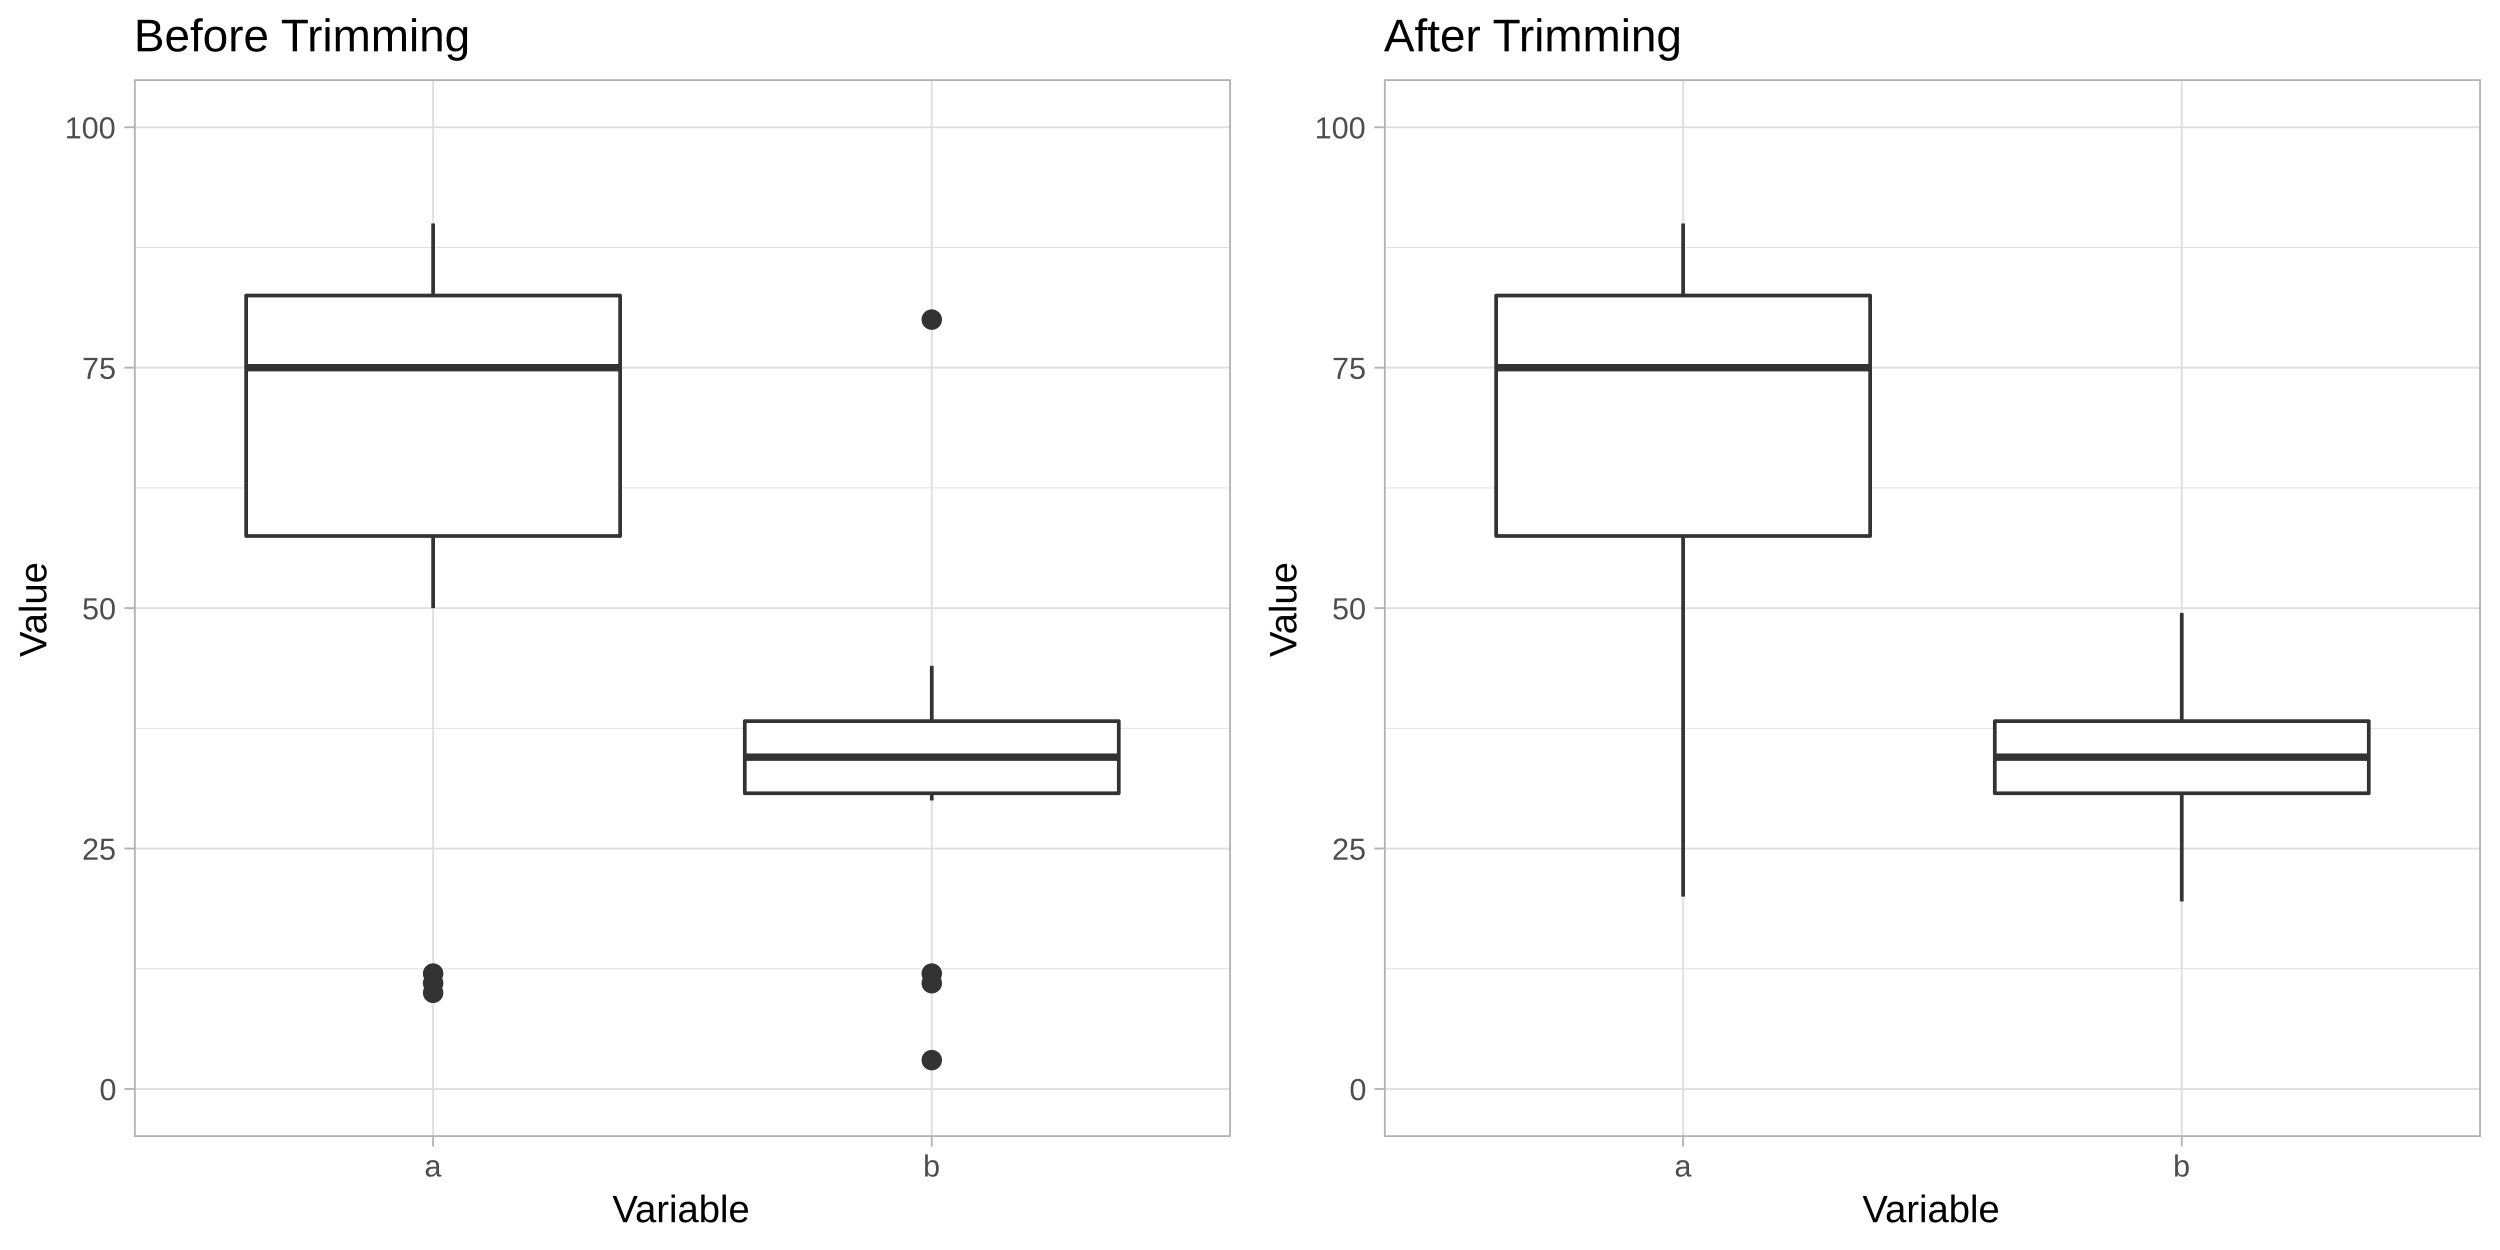
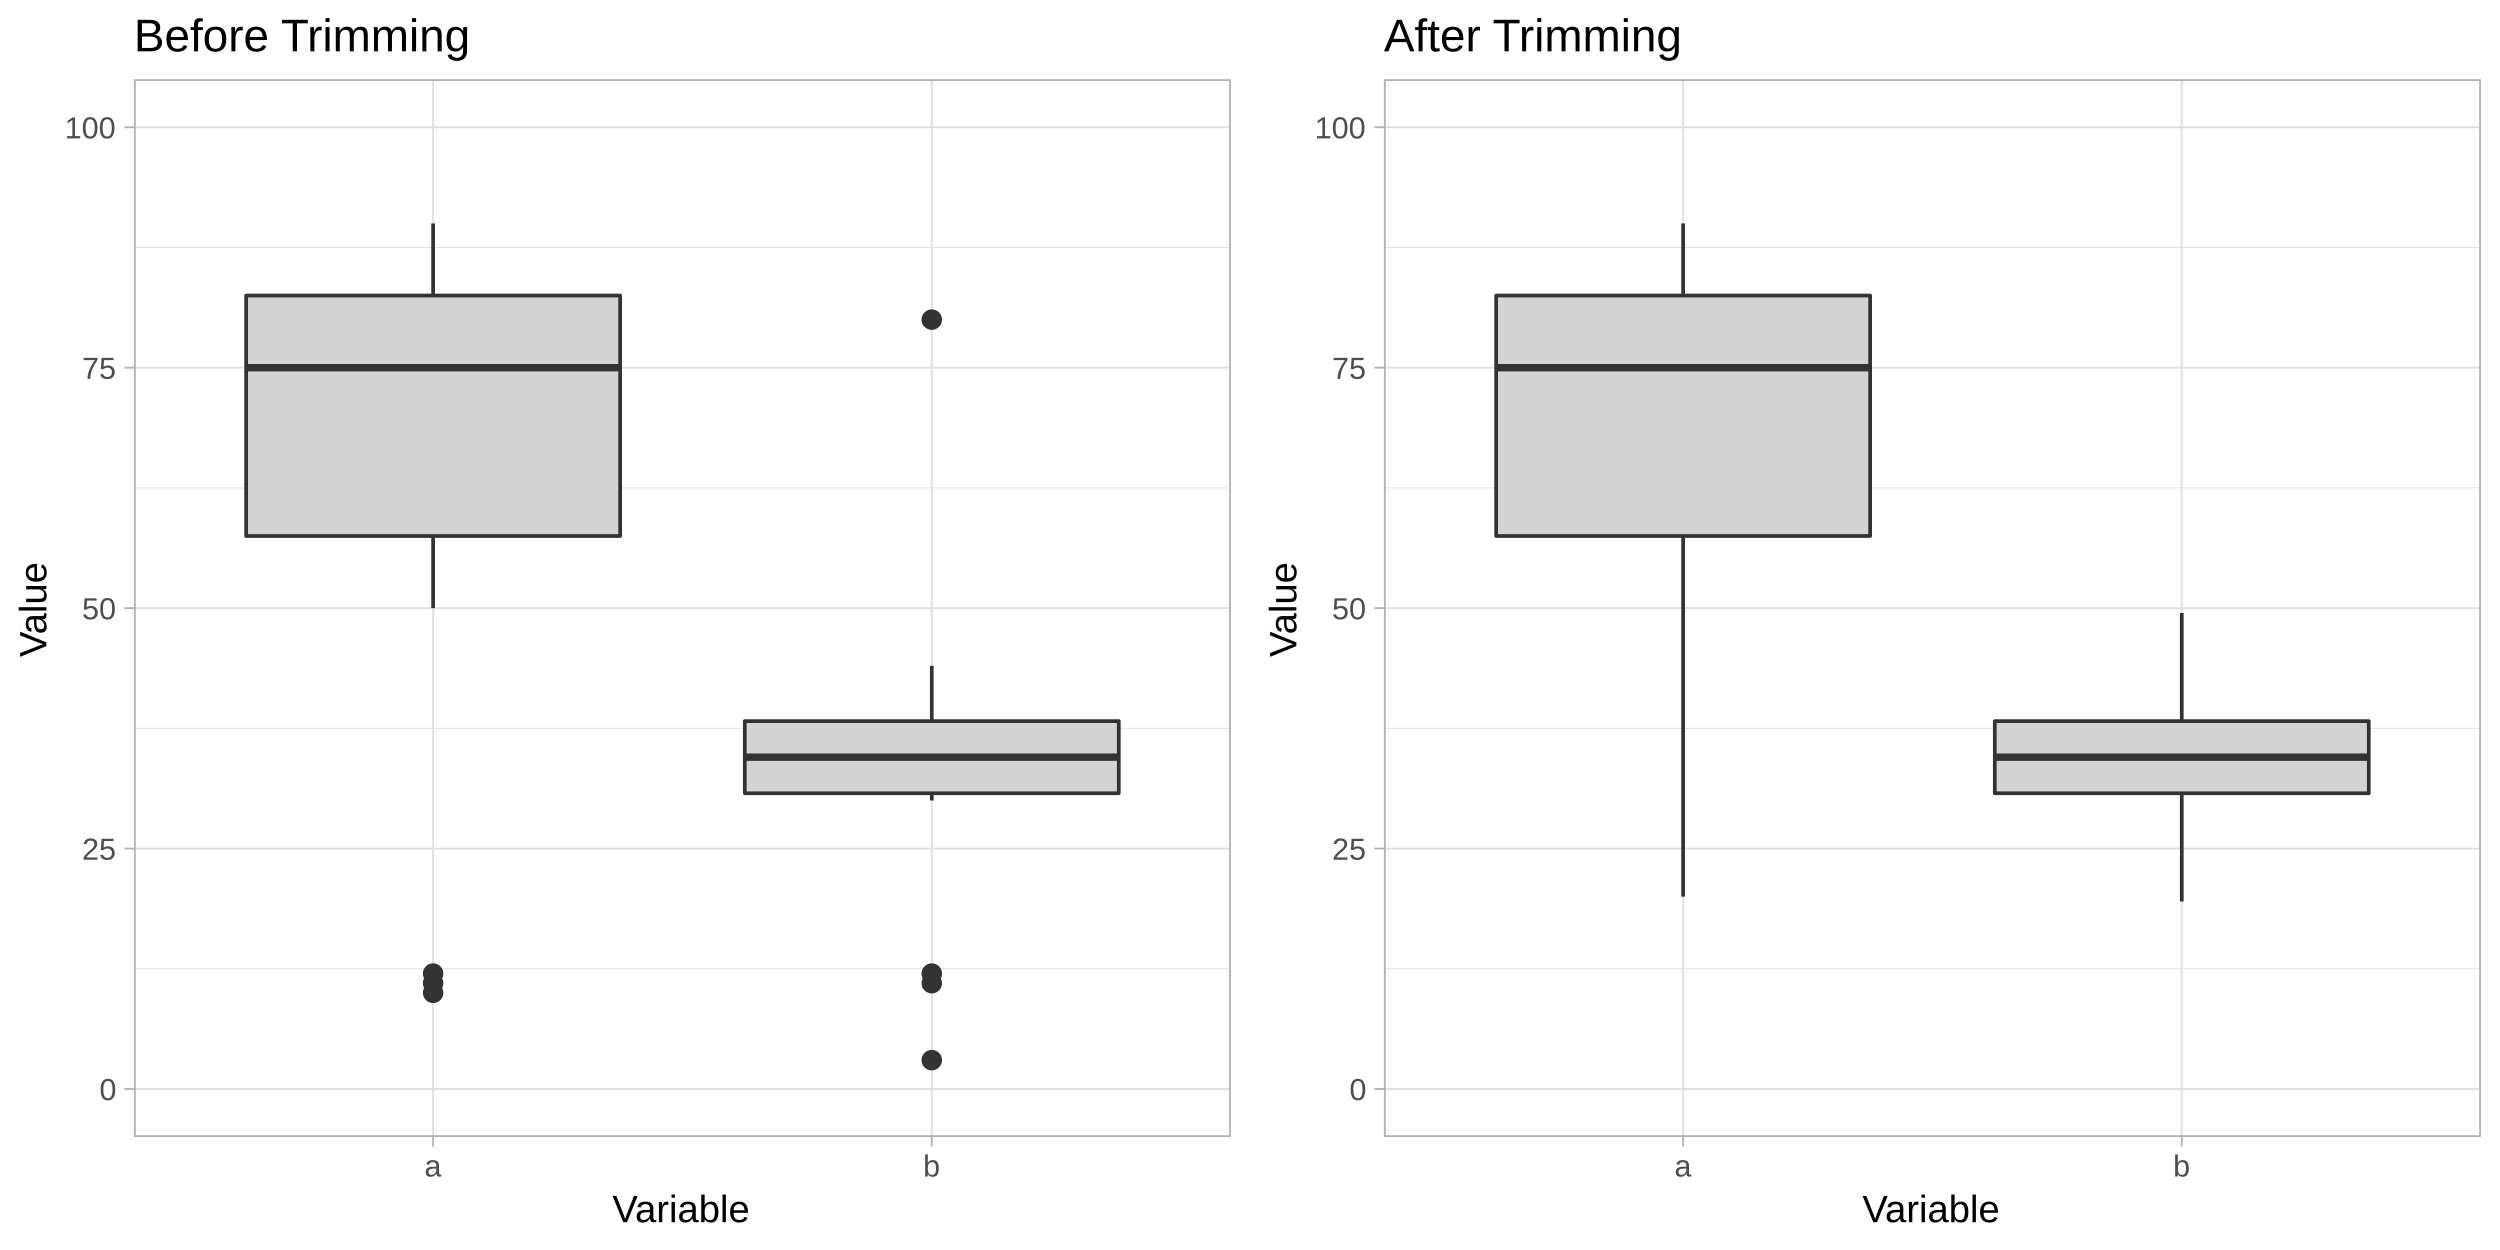
<svg xmlns="http://www.w3.org/2000/svg" viewBox="0 0 720.00 360.00">
  <defs>
    <style type="text/css">
    line, polyline, path, rect, circle {
      fill: none;
      stroke: #000000;
      stroke-linecap: round;
      stroke-linejoin: round;
      stroke-miterlimit: 10.00;
    }
  </style>
  </defs>
  <rect width="100%" height="100%" style="stroke: none; fill: #FFFFFF;" />
  <rect x="0.00" y="0.00" width="720.00" height="360.00" style="stroke-width: 1.07; stroke: #FFFFFF; fill: #FFFFFF;" />
  <defs>
    <clipPath id="cpMzguNTczfDM1NC41MjF8MzI3LjQ3NHwyMi44MDI3">
      <rect x="38.57" y="22.80" width="315.95" height="304.67" />
    </clipPath>
  </defs>
  <rect x="38.57" y="22.80" width="315.95" height="304.67" style="stroke-width: 1.07; stroke: none; fill: #FFFFFF;" clip-path="url(#cpMzguNTczfDM1NC41MjF8MzI3LjQ3NHwyMi44MDI3)" />
  <polyline points="38.57,279.00 354.52,279.00 " style="stroke-width: 0.27; stroke: #DEDEDE; stroke-linecap: butt;" clip-path="url(#cpMzguNTczfDM1NC41MjF8MzI3LjQ3NHwyMi44MDI3)" />
  <polyline points="38.57,209.76 354.52,209.76 " style="stroke-width: 0.27; stroke: #DEDEDE; stroke-linecap: butt;" clip-path="url(#cpMzguNTczfDM1NC41MjF8MzI3LjQ3NHwyMi44MDI3)" />
  <polyline points="38.57,140.52 354.52,140.52 " style="stroke-width: 0.27; stroke: #DEDEDE; stroke-linecap: butt;" clip-path="url(#cpMzguNTczfDM1NC41MjF8MzI3LjQ3NHwyMi44MDI3)" />
  <polyline points="38.57,71.27 354.52,71.27 " style="stroke-width: 0.27; stroke: #DEDEDE; stroke-linecap: butt;" clip-path="url(#cpMzguNTczfDM1NC41MjF8MzI3LjQ3NHwyMi44MDI3)" />
  <polyline points="38.57,313.63 354.52,313.63 " style="stroke-width: 0.53; stroke: #DEDEDE; stroke-linecap: butt;" clip-path="url(#cpMzguNTczfDM1NC41MjF8MzI3LjQ3NHwyMi44MDI3)" />
  <polyline points="38.57,244.38 354.52,244.38 " style="stroke-width: 0.53; stroke: #DEDEDE; stroke-linecap: butt;" clip-path="url(#cpMzguNTczfDM1NC41MjF8MzI3LjQ3NHwyMi44MDI3)" />
  <polyline points="38.57,175.14 354.52,175.14 " style="stroke-width: 0.53; stroke: #DEDEDE; stroke-linecap: butt;" clip-path="url(#cpMzguNTczfDM1NC41MjF8MzI3LjQ3NHwyMi44MDI3)" />
  <polyline points="38.57,105.89 354.52,105.89 " style="stroke-width: 0.53; stroke: #DEDEDE; stroke-linecap: butt;" clip-path="url(#cpMzguNTczfDM1NC41MjF8MzI3LjQ3NHwyMi44MDI3)" />
  <polyline points="38.57,36.65 354.52,36.65 " style="stroke-width: 0.53; stroke: #DEDEDE; stroke-linecap: butt;" clip-path="url(#cpMzguNTczfDM1NC41MjF8MzI3LjQ3NHwyMi44MDI3)" />
  <polyline points="124.74,327.47 124.74,22.80 " style="stroke-width: 0.53; stroke: #DEDEDE; stroke-linecap: butt;" clip-path="url(#cpMzguNTczfDM1NC41MjF8MzI3LjQ3NHwyMi44MDI3)" />
  <polyline points="268.35,327.47 268.35,22.80 " style="stroke-width: 0.53; stroke: #DEDEDE; stroke-linecap: butt;" clip-path="url(#cpMzguNTczfDM1NC41MjF8MzI3LjQ3NHwyMi44MDI3)" />
  <circle cx="124.74" cy="285.93" r="1.95pt" style="stroke-width: 0.71; stroke: #333333; fill: #333333;" clip-path="url(#cpMzguNTczfDM1NC41MjF8MzI3LjQ3NHwyMi44MDI3)" />
  <circle cx="124.74" cy="283.16" r="1.95pt" style="stroke-width: 0.71; stroke: #333333; fill: #333333;" clip-path="url(#cpMzguNTczfDM1NC41MjF8MzI3LjQ3NHwyMi44MDI3)" />
  <circle cx="124.74" cy="280.39" r="1.95pt" style="stroke-width: 0.71; stroke: #333333; fill: #333333;" clip-path="url(#cpMzguNTczfDM1NC41MjF8MzI3LjQ3NHwyMi44MDI3)" />
  <line x1="124.74" y1="85.12" x2="124.74" y2="64.35" style="stroke-width: 1.07; stroke: #333333; stroke-linecap: butt;" clip-path="url(#cpMzguNTczfDM1NC41MjF8MzI3LjQ3NHwyMi44MDI3)" />
  <line x1="124.74" y1="154.37" x2="124.74" y2="175.14" style="stroke-width: 1.07; stroke: #333333; stroke-linecap: butt;" clip-path="url(#cpMzguNTczfDM1NC41MjF8MzI3LjQ3NHwyMi44MDI3)" />
-   <polyline points="70.89,85.12 70.89,154.37 178.60,154.37 178.60,85.12 70.89,85.12 " style="stroke-width: 1.07; stroke: #333333; fill: #FFFFFF;" clip-path="url(#cpMzguNTczfDM1NC41MjF8MzI3LjQ3NHwyMi44MDI3)" />
+   <polyline points="70.89,85.12 70.89,154.37 178.60,154.37 178.60,85.12 70.89,85.12 " style="stroke-width: 1.07; stroke: #333333; fill: #D3D3D3;" clip-path="url(#cpMzguNTczfDM1NC41MjF8MzI3LjQ3NHwyMi44MDI3)" />
  <line x1="70.89" y1="105.89" x2="178.60" y2="105.89" style="stroke-width: 2.13; stroke: #333333; stroke-linecap: butt;" clip-path="url(#cpMzguNTczfDM1NC41MjF8MzI3LjQ3NHwyMi44MDI3)" />
  <circle cx="268.35" cy="305.32" r="1.95pt" style="stroke-width: 0.71; stroke: #333333; fill: #333333;" clip-path="url(#cpMzguNTczfDM1NC41MjF8MzI3LjQ3NHwyMi44MDI3)" />
  <circle cx="268.35" cy="283.16" r="1.95pt" style="stroke-width: 0.71; stroke: #333333; fill: #333333;" clip-path="url(#cpMzguNTczfDM1NC41MjF8MzI3LjQ3NHwyMi44MDI3)" />
  <circle cx="268.35" cy="280.39" r="1.95pt" style="stroke-width: 0.71; stroke: #333333; fill: #333333;" clip-path="url(#cpMzguNTczfDM1NC41MjF8MzI3LjQ3NHwyMi44MDI3)" />
  <circle cx="268.35" cy="92.05" r="1.95pt" style="stroke-width: 0.71; stroke: #333333; fill: #333333;" clip-path="url(#cpMzguNTczfDM1NC41MjF8MzI3LjQ3NHwyMi44MDI3)" />
  <line x1="268.35" y1="207.68" x2="268.35" y2="191.76" style="stroke-width: 1.07; stroke: #333333; stroke-linecap: butt;" clip-path="url(#cpMzguNTczfDM1NC41MjF8MzI3LjQ3NHwyMi44MDI3)" />
  <line x1="268.35" y1="228.46" x2="268.35" y2="230.53" style="stroke-width: 1.07; stroke: #333333; stroke-linecap: butt;" clip-path="url(#cpMzguNTczfDM1NC41MjF8MzI3LjQ3NHwyMi44MDI3)" />
-   <polyline points="214.50,207.68 214.50,228.46 322.21,228.46 322.21,207.68 214.50,207.68 " style="stroke-width: 1.07; stroke: #333333; fill: #FFFFFF;" clip-path="url(#cpMzguNTczfDM1NC41MjF8MzI3LjQ3NHwyMi44MDI3)" />
+   <polyline points="214.50,207.68 214.50,228.46 322.21,228.46 322.21,207.68 214.50,207.68 " style="stroke-width: 1.07; stroke: #333333; fill: #D3D3D3;" clip-path="url(#cpMzguNTczfDM1NC41MjF8MzI3LjQ3NHwyMi44MDI3)" />
  <line x1="214.50" y1="218.07" x2="322.21" y2="218.07" style="stroke-width: 2.13; stroke: #333333; stroke-linecap: butt;" clip-path="url(#cpMzguNTczfDM1NC41MjF8MzI3LjQ3NHwyMi44MDI3)" />
  <rect x="38.57" y="22.80" width="315.95" height="304.67" style="stroke-width: 1.07; stroke: #B3B3B3;" clip-path="url(#cpMzguNTczfDM1NC41MjF8MzI3LjQ3NHwyMi44MDI3)" />
  <defs>
    <clipPath id="cpMHw3MjB8MzYwfDA=">
      <rect x="0.00" y="0.00" width="720.00" height="360.00" />
    </clipPath>
  </defs>
  <defs>
    <clipPath id="cpMzk4LjU3M3w3MTQuNTIxfDMyNy40NzR8MjIuODAyNw==">
      <rect x="398.57" y="22.80" width="315.95" height="304.67" />
    </clipPath>
  </defs>
  <rect x="398.57" y="22.80" width="315.95" height="304.67" style="stroke-width: 1.07; stroke: none; fill: #FFFFFF;" clip-path="url(#cpMzk4LjU3M3w3MTQuNTIxfDMyNy40NzR8MjIuODAyNw==)" />
  <polyline points="398.57,279.00 714.52,279.00 " style="stroke-width: 0.27; stroke: #DEDEDE; stroke-linecap: butt;" clip-path="url(#cpMzk4LjU3M3w3MTQuNTIxfDMyNy40NzR8MjIuODAyNw==)" />
  <polyline points="398.57,209.76 714.52,209.76 " style="stroke-width: 0.27; stroke: #DEDEDE; stroke-linecap: butt;" clip-path="url(#cpMzk4LjU3M3w3MTQuNTIxfDMyNy40NzR8MjIuODAyNw==)" />
  <polyline points="398.57,140.52 714.52,140.52 " style="stroke-width: 0.27; stroke: #DEDEDE; stroke-linecap: butt;" clip-path="url(#cpMzk4LjU3M3w3MTQuNTIxfDMyNy40NzR8MjIuODAyNw==)" />
  <polyline points="398.57,71.27 714.52,71.27 " style="stroke-width: 0.27; stroke: #DEDEDE; stroke-linecap: butt;" clip-path="url(#cpMzk4LjU3M3w3MTQuNTIxfDMyNy40NzR8MjIuODAyNw==)" />
  <polyline points="398.57,313.63 714.52,313.63 " style="stroke-width: 0.53; stroke: #DEDEDE; stroke-linecap: butt;" clip-path="url(#cpMzk4LjU3M3w3MTQuNTIxfDMyNy40NzR8MjIuODAyNw==)" />
  <polyline points="398.57,244.38 714.52,244.38 " style="stroke-width: 0.53; stroke: #DEDEDE; stroke-linecap: butt;" clip-path="url(#cpMzk4LjU3M3w3MTQuNTIxfDMyNy40NzR8MjIuODAyNw==)" />
  <polyline points="398.57,175.14 714.52,175.14 " style="stroke-width: 0.53; stroke: #DEDEDE; stroke-linecap: butt;" clip-path="url(#cpMzk4LjU3M3w3MTQuNTIxfDMyNy40NzR8MjIuODAyNw==)" />
  <polyline points="398.57,105.89 714.52,105.89 " style="stroke-width: 0.53; stroke: #DEDEDE; stroke-linecap: butt;" clip-path="url(#cpMzk4LjU3M3w3MTQuNTIxfDMyNy40NzR8MjIuODAyNw==)" />
  <polyline points="398.57,36.65 714.52,36.65 " style="stroke-width: 0.53; stroke: #DEDEDE; stroke-linecap: butt;" clip-path="url(#cpMzk4LjU3M3w3MTQuNTIxfDMyNy40NzR8MjIuODAyNw==)" />
  <polyline points="484.74,327.47 484.74,22.80 " style="stroke-width: 0.53; stroke: #DEDEDE; stroke-linecap: butt;" clip-path="url(#cpMzk4LjU3M3w3MTQuNTIxfDMyNy40NzR8MjIuODAyNw==)" />
  <polyline points="628.35,327.47 628.35,22.80 " style="stroke-width: 0.53; stroke: #DEDEDE; stroke-linecap: butt;" clip-path="url(#cpMzk4LjU3M3w3MTQuNTIxfDMyNy40NzR8MjIuODAyNw==)" />
  <line x1="484.74" y1="85.12" x2="484.74" y2="64.35" style="stroke-width: 1.07; stroke: #333333; stroke-linecap: butt;" clip-path="url(#cpMzk4LjU3M3w3MTQuNTIxfDMyNy40NzR8MjIuODAyNw==)" />
  <line x1="484.74" y1="154.37" x2="484.74" y2="258.23" style="stroke-width: 1.07; stroke: #333333; stroke-linecap: butt;" clip-path="url(#cpMzk4LjU3M3w3MTQuNTIxfDMyNy40NzR8MjIuODAyNw==)" />
-   <polyline points="430.89,85.12 430.89,154.37 538.60,154.37 538.60,85.12 430.89,85.12 " style="stroke-width: 1.07; stroke: #333333; fill: #FFFFFF;" clip-path="url(#cpMzk4LjU3M3w3MTQuNTIxfDMyNy40NzR8MjIuODAyNw==)" />
+   <polyline points="430.89,85.12 430.89,154.37 538.60,154.37 538.60,85.12 430.89,85.12 " style="stroke-width: 1.07; stroke: #333333; fill: #D3D3D3;" clip-path="url(#cpMzk4LjU3M3w3MTQuNTIxfDMyNy40NzR8MjIuODAyNw==)" />
  <line x1="430.89" y1="105.89" x2="538.60" y2="105.89" style="stroke-width: 2.13; stroke: #333333; stroke-linecap: butt;" clip-path="url(#cpMzk4LjU3M3w3MTQuNTIxfDMyNy40NzR8MjIuODAyNw==)" />
  <line x1="628.35" y1="207.68" x2="628.35" y2="176.52" style="stroke-width: 1.07; stroke: #333333; stroke-linecap: butt;" clip-path="url(#cpMzk4LjU3M3w3MTQuNTIxfDMyNy40NzR8MjIuODAyNw==)" />
  <line x1="628.35" y1="228.46" x2="628.35" y2="259.62" style="stroke-width: 1.07; stroke: #333333; stroke-linecap: butt;" clip-path="url(#cpMzk4LjU3M3w3MTQuNTIxfDMyNy40NzR8MjIuODAyNw==)" />
-   <polyline points="574.50,207.68 574.50,228.46 682.21,228.46 682.21,207.68 574.50,207.68 " style="stroke-width: 1.07; stroke: #333333; fill: #FFFFFF;" clip-path="url(#cpMzk4LjU3M3w3MTQuNTIxfDMyNy40NzR8MjIuODAyNw==)" />
+   <polyline points="574.50,207.68 574.50,228.46 682.21,228.46 682.21,207.68 574.50,207.68 " style="stroke-width: 1.07; stroke: #333333; fill: #D3D3D3;" clip-path="url(#cpMzk4LjU3M3w3MTQuNTIxfDMyNy40NzR8MjIuODAyNw==)" />
  <line x1="574.50" y1="218.07" x2="682.21" y2="218.07" style="stroke-width: 2.13; stroke: #333333; stroke-linecap: butt;" clip-path="url(#cpMzk4LjU3M3w3MTQuNTIxfDMyNy40NzR8MjIuODAyNw==)" />
  <rect x="398.57" y="22.80" width="315.95" height="304.67" style="stroke-width: 1.07; stroke: #B3B3B3;" clip-path="url(#cpMzk4LjU3M3w3MTQuNTIxfDMyNy40NzR8MjIuODAyNw==)" />
  <defs>
    <clipPath id="cpMHw3MjB8MzYwfDA=">
      <rect x="0.00" y="0.00" width="720.00" height="360.00" />
    </clipPath>
  </defs>
  <g clip-path="url(#cpMHw3MjB8MzYwfDA=)">
    <text x="28.64" y="316.84" style="font-size: 8.80px; fill: #4D4D4D; font-family: Arial;" textLength="5.01px" lengthAdjust="spacingAndGlyphs">0</text>
  </g>
  <g clip-path="url(#cpMHw3MjB8MzYwfDA=)">
    <text x="23.63" y="247.60" style="font-size: 8.80px; fill: #4D4D4D; font-family: Arial;" textLength="10.01px" lengthAdjust="spacingAndGlyphs">25</text>
  </g>
  <g clip-path="url(#cpMHw3MjB8MzYwfDA=)">
    <text x="23.63" y="178.36" style="font-size: 8.80px; fill: #4D4D4D; font-family: Arial;" textLength="10.01px" lengthAdjust="spacingAndGlyphs">50</text>
  </g>
  <g clip-path="url(#cpMHw3MjB8MzYwfDA=)">
    <text x="23.63" y="109.11" style="font-size: 8.80px; fill: #4D4D4D; font-family: Arial;" textLength="10.01px" lengthAdjust="spacingAndGlyphs">75</text>
  </g>
  <g clip-path="url(#cpMHw3MjB8MzYwfDA=)">
    <text x="18.63" y="39.87" style="font-size: 8.80px; fill: #4D4D4D; font-family: Arial;" textLength="15.02px" lengthAdjust="spacingAndGlyphs">100</text>
  </g>
  <polyline points="35.83,313.63 38.57,313.63 " style="stroke-width: 0.53; stroke: #B3B3B3; stroke-linecap: butt;" clip-path="url(#cpMHw3MjB8MzYwfDA=)" />
  <polyline points="35.83,244.38 38.57,244.38 " style="stroke-width: 0.53; stroke: #B3B3B3; stroke-linecap: butt;" clip-path="url(#cpMHw3MjB8MzYwfDA=)" />
  <polyline points="35.83,175.14 38.57,175.14 " style="stroke-width: 0.53; stroke: #B3B3B3; stroke-linecap: butt;" clip-path="url(#cpMHw3MjB8MzYwfDA=)" />
  <polyline points="35.83,105.89 38.57,105.89 " style="stroke-width: 0.53; stroke: #B3B3B3; stroke-linecap: butt;" clip-path="url(#cpMHw3MjB8MzYwfDA=)" />
  <polyline points="35.83,36.65 38.57,36.65 " style="stroke-width: 0.53; stroke: #B3B3B3; stroke-linecap: butt;" clip-path="url(#cpMHw3MjB8MzYwfDA=)" />
  <g clip-path="url(#cpMHw3MjB8MzYwfDA=)">
    <text x="388.64" y="316.84" style="font-size: 8.80px; fill: #4D4D4D; font-family: Arial;" textLength="5.01px" lengthAdjust="spacingAndGlyphs">0</text>
  </g>
  <g clip-path="url(#cpMHw3MjB8MzYwfDA=)">
    <text x="383.63" y="247.60" style="font-size: 8.80px; fill: #4D4D4D; font-family: Arial;" textLength="10.01px" lengthAdjust="spacingAndGlyphs">25</text>
  </g>
  <g clip-path="url(#cpMHw3MjB8MzYwfDA=)">
    <text x="383.63" y="178.36" style="font-size: 8.80px; fill: #4D4D4D; font-family: Arial;" textLength="10.01px" lengthAdjust="spacingAndGlyphs">50</text>
  </g>
  <g clip-path="url(#cpMHw3MjB8MzYwfDA=)">
    <text x="383.63" y="109.11" style="font-size: 8.80px; fill: #4D4D4D; font-family: Arial;" textLength="10.01px" lengthAdjust="spacingAndGlyphs">75</text>
  </g>
  <g clip-path="url(#cpMHw3MjB8MzYwfDA=)">
    <text x="378.63" y="39.87" style="font-size: 8.80px; fill: #4D4D4D; font-family: Arial;" textLength="15.02px" lengthAdjust="spacingAndGlyphs">100</text>
  </g>
  <polyline points="395.83,313.63 398.57,313.63 " style="stroke-width: 0.53; stroke: #B3B3B3; stroke-linecap: butt;" clip-path="url(#cpMHw3MjB8MzYwfDA=)" />
  <polyline points="395.83,244.38 398.57,244.38 " style="stroke-width: 0.53; stroke: #B3B3B3; stroke-linecap: butt;" clip-path="url(#cpMHw3MjB8MzYwfDA=)" />
  <polyline points="395.83,175.14 398.57,175.14 " style="stroke-width: 0.53; stroke: #B3B3B3; stroke-linecap: butt;" clip-path="url(#cpMHw3MjB8MzYwfDA=)" />
  <polyline points="395.83,105.89 398.57,105.89 " style="stroke-width: 0.53; stroke: #B3B3B3; stroke-linecap: butt;" clip-path="url(#cpMHw3MjB8MzYwfDA=)" />
  <polyline points="395.83,36.65 398.57,36.65 " style="stroke-width: 0.53; stroke: #B3B3B3; stroke-linecap: butt;" clip-path="url(#cpMHw3MjB8MzYwfDA=)" />
  <polyline points="124.74,330.21 124.74,327.47 " style="stroke-width: 0.53; stroke: #B3B3B3; stroke-linecap: butt;" clip-path="url(#cpMHw3MjB8MzYwfDA=)" />
  <polyline points="268.35,330.21 268.35,327.47 " style="stroke-width: 0.53; stroke: #B3B3B3; stroke-linecap: butt;" clip-path="url(#cpMHw3MjB8MzYwfDA=)" />
  <g clip-path="url(#cpMHw3MjB8MzYwfDA=)">
    <text x="122.24" y="338.84" style="font-size: 8.80px; fill: #4D4D4D; font-family: Arial;" textLength="5.01px" lengthAdjust="spacingAndGlyphs">a</text>
  </g>
  <g clip-path="url(#cpMHw3MjB8MzYwfDA=)">
    <text x="265.85" y="338.84" style="font-size: 8.80px; fill: #4D4D4D; font-family: Arial;" textLength="5.01px" lengthAdjust="spacingAndGlyphs">b</text>
  </g>
  <polyline points="484.74,330.21 484.74,327.47 " style="stroke-width: 0.53; stroke: #B3B3B3; stroke-linecap: butt;" clip-path="url(#cpMHw3MjB8MzYwfDA=)" />
  <polyline points="628.35,330.21 628.35,327.47 " style="stroke-width: 0.53; stroke: #B3B3B3; stroke-linecap: butt;" clip-path="url(#cpMHw3MjB8MzYwfDA=)" />
  <g clip-path="url(#cpMHw3MjB8MzYwfDA=)">
    <text x="482.24" y="338.84" style="font-size: 8.80px; fill: #4D4D4D; font-family: Arial;" textLength="5.01px" lengthAdjust="spacingAndGlyphs">a</text>
  </g>
  <g clip-path="url(#cpMHw3MjB8MzYwfDA=)">
    <text x="625.85" y="338.84" style="font-size: 8.80px; fill: #4D4D4D; font-family: Arial;" textLength="5.01px" lengthAdjust="spacingAndGlyphs">b</text>
  </g>
  <g clip-path="url(#cpMHw3MjB8MzYwfDA=)">
    <text x="176.37" y="351.99" style="font-size: 11.00px; font-family: Arial;" textLength="40.36px" lengthAdjust="spacingAndGlyphs">Variable</text>
  </g>
  <g clip-path="url(#cpMHw3MjB8MzYwfDA=)">
    <text x="536.37" y="351.99" style="font-size: 11.00px; font-family: Arial;" textLength="40.36px" lengthAdjust="spacingAndGlyphs">Variable</text>
  </g>
  <g clip-path="url(#cpMHw3MjB8MzYwfDA=)">
    <text transform="translate(13.35,189.21) rotate(-90)" style="font-size: 11.00px; font-family: Arial;" textLength="28.13px" lengthAdjust="spacingAndGlyphs">Value</text>
  </g>
  <g clip-path="url(#cpMHw3MjB8MzYwfDA=)">
    <text transform="translate(373.35,189.21) rotate(-90)" style="font-size: 11.00px; font-family: Arial;" textLength="28.13px" lengthAdjust="spacingAndGlyphs">Value</text>
  </g>
  <g clip-path="url(#cpMHw3MjB8MzYwfDA=)">
    <text x="38.57" y="14.79" style="font-size: 13.20px; font-family: Arial;" textLength="96.08px" lengthAdjust="spacingAndGlyphs">Before Trimming</text>
  </g>
  <g clip-path="url(#cpMHw3MjB8MzYwfDA=)">
    <text x="398.57" y="14.79" style="font-size: 13.20px; font-family: Arial;" textLength="85.23px" lengthAdjust="spacingAndGlyphs">After Trimming</text>
  </g>
  <defs>
    <clipPath id="cpNS40Nzk0NXw3MTQuNTIxfDUuNDc5NDV8NS40Nzk0NQ==">
      <rect x="5.48" y="5.48" width="709.04" height="0.00" />
    </clipPath>
  </defs>
  <defs>
    <clipPath id="cpMHw3MjB8MzYwfDA=">
      <rect x="0.00" y="0.00" width="720.00" height="360.00" />
    </clipPath>
  </defs>
  <defs>
    <clipPath id="cpNS40Nzk0NXw3MTQuNTIxfDUuNDc5NDV8NS40Nzk0NQ==">
      <rect x="5.48" y="5.48" width="709.04" height="0.00" />
    </clipPath>
  </defs>
  <defs>
    <clipPath id="cpMHw3MjB8MzYwfDA=">
      <rect x="0.00" y="0.00" width="720.00" height="360.00" />
    </clipPath>
  </defs>
  <defs>
    <clipPath id="cpNS40Nzk0NXw3MTQuNTIxfDM1NC41MjF8MzU0LjUyMQ==">
      <rect x="5.48" y="354.52" width="709.04" height="0.00" />
    </clipPath>
  </defs>
  <defs>
    <clipPath id="cpMHw3MjB8MzYwfDA=">
      <rect x="0.00" y="0.00" width="720.00" height="360.00" />
    </clipPath>
  </defs>
</svg>
